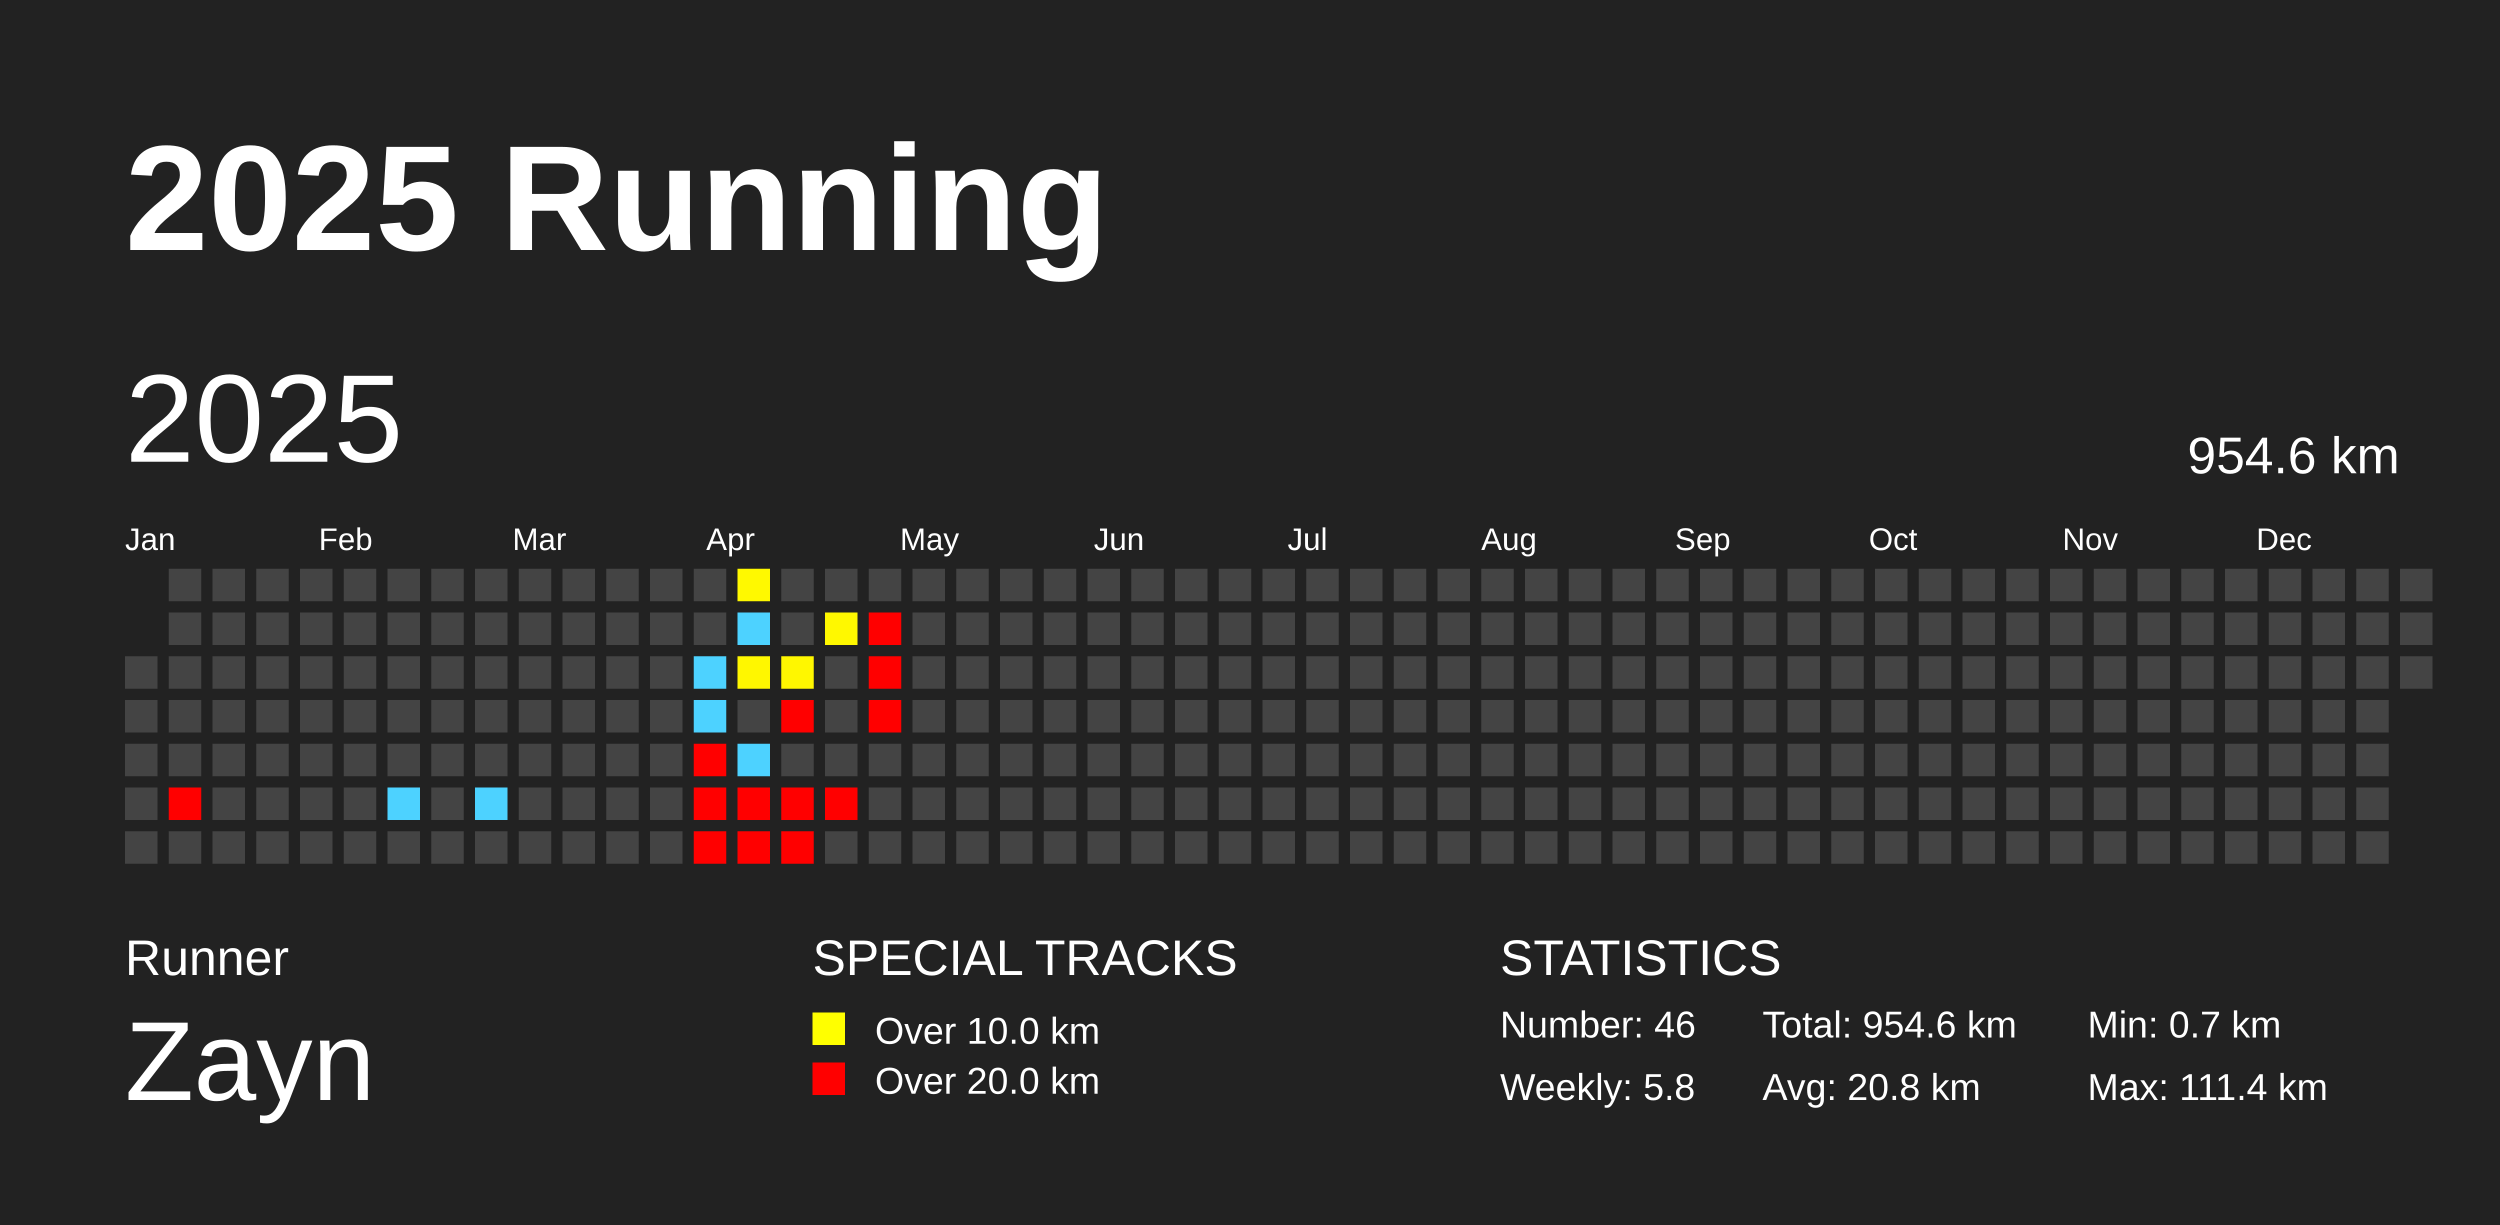
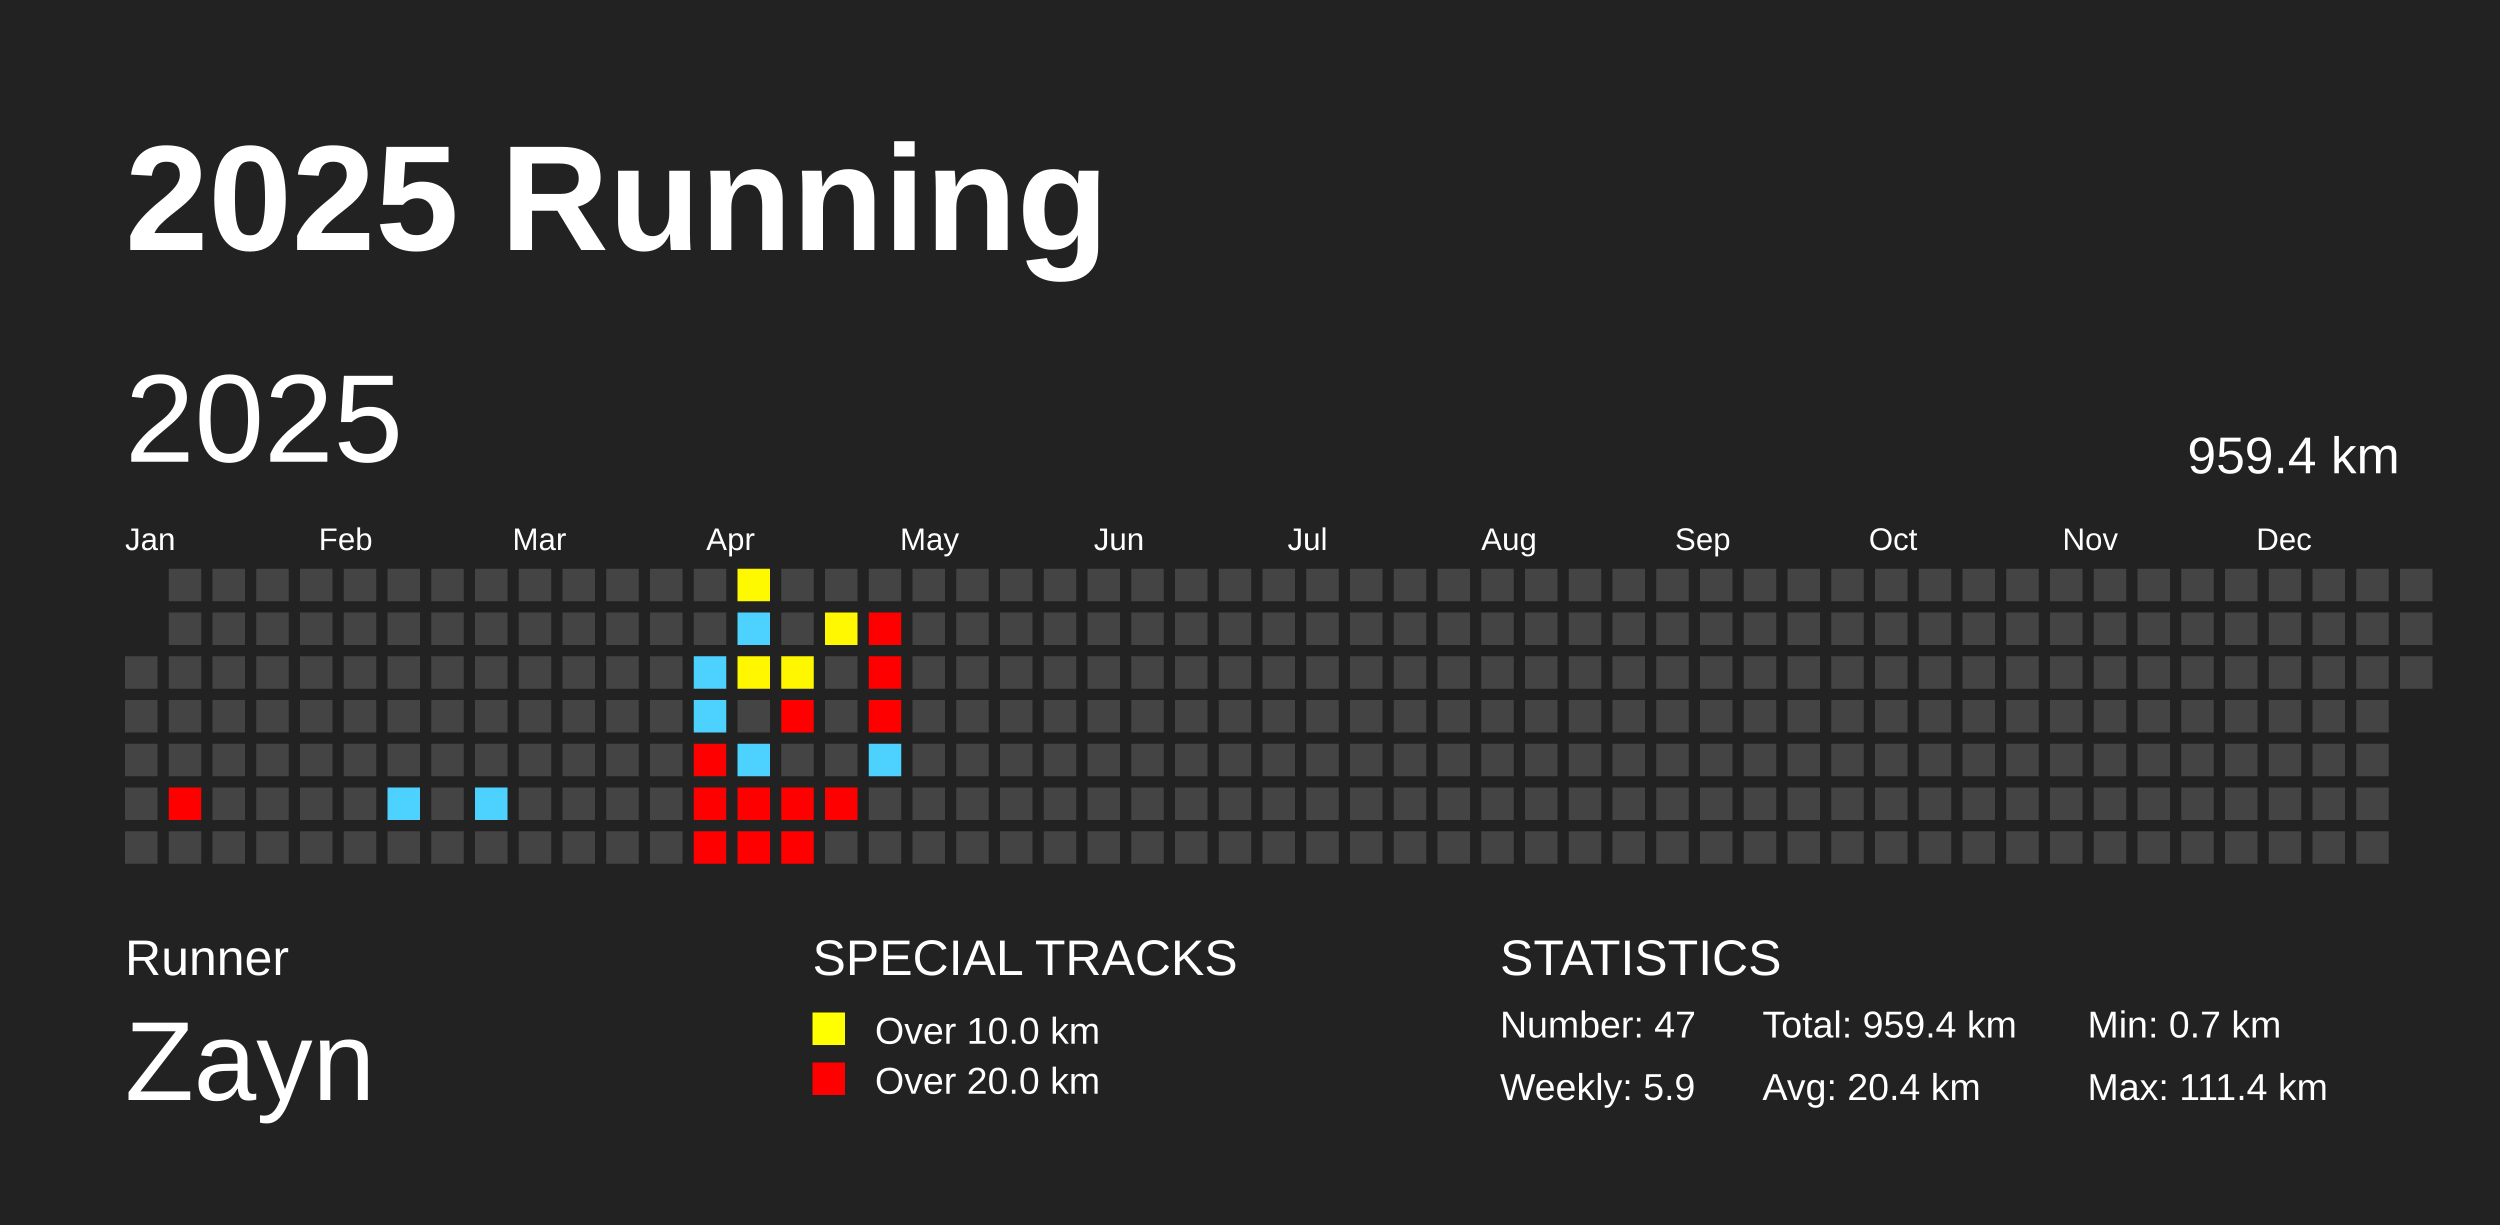
<svg xmlns="http://www.w3.org/2000/svg" baseProfile="full" height="98mm" version="1.1" viewBox="0,0,200,98" width="200mm">
  <defs />
  <rect fill="#222222" height="98" width="200" x="0" y="0" />
  <text fill="#FFFFFF" style="font-size:12px; font-family:Arial; font-weight:bold;" x="10" y="20">2025 Running</text>
  <text fill="#FFFFFF" style="font-size:4px; font-family:Arial" x="10" y="78">Runner</text>
  <text fill="#FFFFFF" style="font-size:9px; font-family:Arial" x="10" y="88">Zayn</text>
  <text fill="#FFFFFF" style="font-size:4px; font-family:Arial" x="65" y="78">SPECIAL TRACKS</text>
  <rect fill="yellow" height="2.6" width="2.6" x="65" y="81" />
  <text fill="#FFFFFF" style="font-size:3px; font-family:Arial" x="70" y="83.5">Over 10.0 km</text>
  <rect fill="red" height="2.6" width="2.6" x="65" y="85" />
  <text fill="#FFFFFF" style="font-size:3px; font-family:Arial" x="70" y="87.5">Over 20.0 km</text>
  <text fill="#FFFFFF" style="font-size:4px; font-family:Arial" x="120" y="78">STATISTICS</text>
-   <text fill="#FFFFFF" style="font-size:3px; font-family:Arial" x="120" y="83">Number: 46</text>
-   <text fill="#FFFFFF" style="font-size:3px; font-family:Arial" x="120" y="88">Weekly: 5.8</text>
-   <text fill="#FFFFFF" style="font-size:3px; font-family:Arial" x="141" y="83">Total: 954.6 km</text>
-   <text fill="#FFFFFF" style="font-size:3px; font-family:Arial" x="141" y="88">Avg: 20.8 km</text>
+   <text fill="#FFFFFF" style="font-size:3px; font-family:Arial" x="120" y="83">Number: 47</text>
+   <text fill="#FFFFFF" style="font-size:3px; font-family:Arial" x="120" y="88">Weekly: 5.9</text>
+   <text fill="#FFFFFF" style="font-size:3px; font-family:Arial" x="141" y="83">Total: 959.4 km</text>
+   <text fill="#FFFFFF" style="font-size:3px; font-family:Arial" x="141" y="88">Avg: 20.4 km</text>
  <text fill="#FFFFFF" style="font-size:3px; font-family:Arial" x="167" y="83">Min: 0.7 km</text>
  <text fill="#FFFFFF" style="font-size:3px; font-family:Arial" x="167" y="88">Max: 111.4 km</text>
  <text dominant-baseline="hanging" fill="#FFFFFF" style="font-size:10.0px; font-family:Arial;" x="10" y="30">2025</text>
-   <text dominant-baseline="hanging" fill="#FFFFFF" style="font-size:4.125px; font-family:Arial;" x="175" y="35">954.6 km</text>
+   <text dominant-baseline="hanging" fill="#FFFFFF" style="font-size:4.125px; font-family:Arial;" x="175" y="35">959.4 km</text>
  <text fill="#FFFFFF" style="font-size:2.5px; font-family:Arial" x="10.0" y="44">Jan</text>
  <text fill="#FFFFFF" style="font-size:2.5px; font-family:Arial" x="25.5" y="44">Feb</text>
  <text fill="#FFFFFF" style="font-size:2.5px; font-family:Arial" x="41.0" y="44">Mar</text>
  <text fill="#FFFFFF" style="font-size:2.5px; font-family:Arial" x="56.5" y="44">Apr</text>
  <text fill="#FFFFFF" style="font-size:2.5px; font-family:Arial" x="72.0" y="44">May</text>
  <text fill="#FFFFFF" style="font-size:2.5px; font-family:Arial" x="87.5" y="44">Jun</text>
  <text fill="#FFFFFF" style="font-size:2.5px; font-family:Arial" x="103.0" y="44">Jul</text>
  <text fill="#FFFFFF" style="font-size:2.5px; font-family:Arial" x="118.5" y="44">Aug</text>
  <text fill="#FFFFFF" style="font-size:2.5px; font-family:Arial" x="134.0" y="44">Sep</text>
  <text fill="#FFFFFF" style="font-size:2.5px; font-family:Arial" x="149.5" y="44">Oct</text>
  <text fill="#FFFFFF" style="font-size:2.5px; font-family:Arial" x="165.0" y="44">Nov</text>
  <text fill="#FFFFFF" style="font-size:2.5px; font-family:Arial" x="180.5" y="44">Dec</text>
  <rect fill="#444444" height="2.6" width="2.6" x="10.0" y="52.5" />
  <rect fill="#444444" height="2.6" width="2.6" x="10.0" y="56.0" />
  <rect fill="#444444" height="2.6" width="2.6" x="10.0" y="59.5" />
  <rect fill="#444444" height="2.6" width="2.6" x="10.0" y="63.0" />
  <rect fill="#444444" height="2.6" width="2.6" x="10.0" y="66.5" />
  <rect fill="#444444" height="2.6" width="2.6" x="13.5" y="45.5" />
  <rect fill="#444444" height="2.6" width="2.6" x="13.5" y="49.0" />
  <rect fill="#444444" height="2.6" width="2.6" x="13.5" y="52.5" />
  <rect fill="#444444" height="2.6" width="2.6" x="13.5" y="56.0" />
  <rect fill="#444444" height="2.6" width="2.6" x="13.5" y="59.5" />
  <rect fill="red" height="2.6" width="2.6" x="13.5" y="63.0" />
  <rect fill="#444444" height="2.6" width="2.6" x="13.5" y="66.5" />
  <rect fill="#444444" height="2.6" width="2.6" x="17.0" y="45.5" />
  <rect fill="#444444" height="2.6" width="2.6" x="17.0" y="49.0" />
  <rect fill="#444444" height="2.6" width="2.6" x="17.0" y="52.5" />
  <rect fill="#444444" height="2.6" width="2.6" x="17.0" y="56.0" />
  <rect fill="#444444" height="2.6" width="2.6" x="17.0" y="59.5" />
  <rect fill="#444444" height="2.6" width="2.6" x="17.0" y="63.0" />
  <rect fill="#444444" height="2.6" width="2.6" x="17.0" y="66.5" />
  <rect fill="#444444" height="2.6" width="2.6" x="20.5" y="45.5" />
  <rect fill="#444444" height="2.6" width="2.6" x="20.5" y="49.0" />
  <rect fill="#444444" height="2.6" width="2.6" x="20.5" y="52.5" />
  <rect fill="#444444" height="2.6" width="2.6" x="20.5" y="56.0" />
  <rect fill="#444444" height="2.6" width="2.6" x="20.5" y="59.5" />
  <rect fill="#444444" height="2.6" width="2.6" x="20.5" y="63.0" />
  <rect fill="#444444" height="2.6" width="2.6" x="20.5" y="66.5" />
  <rect fill="#444444" height="2.6" width="2.6" x="24.0" y="45.5" />
  <rect fill="#444444" height="2.6" width="2.6" x="24.0" y="49.0" />
  <rect fill="#444444" height="2.6" width="2.6" x="24.0" y="52.5" />
  <rect fill="#444444" height="2.6" width="2.6" x="24.0" y="56.0" />
  <rect fill="#444444" height="2.6" width="2.6" x="24.0" y="59.5" />
  <rect fill="#444444" height="2.6" width="2.6" x="24.0" y="63.0" />
  <rect fill="#444444" height="2.6" width="2.6" x="24.0" y="66.5" />
  <rect fill="#444444" height="2.6" width="2.6" x="27.5" y="45.5" />
  <rect fill="#444444" height="2.6" width="2.6" x="27.5" y="49.0" />
  <rect fill="#444444" height="2.6" width="2.6" x="27.5" y="52.5" />
  <rect fill="#444444" height="2.6" width="2.6" x="27.5" y="56.0" />
  <rect fill="#444444" height="2.6" width="2.6" x="27.5" y="59.5" />
  <rect fill="#444444" height="2.6" width="2.6" x="27.5" y="63.0" />
  <rect fill="#444444" height="2.6" width="2.6" x="27.5" y="66.5" />
  <rect fill="#444444" height="2.6" width="2.6" x="31.0" y="45.5" />
  <rect fill="#444444" height="2.6" width="2.6" x="31.0" y="49.0" />
  <rect fill="#444444" height="2.6" width="2.6" x="31.0" y="52.5" />
  <rect fill="#444444" height="2.6" width="2.6" x="31.0" y="56.0" />
  <rect fill="#444444" height="2.6" width="2.6" x="31.0" y="59.5" />
  <rect fill="#4dd2ff" height="2.6" width="2.6" x="31.0" y="63.0" />
  <rect fill="#444444" height="2.6" width="2.6" x="31.0" y="66.5" />
  <rect fill="#444444" height="2.6" width="2.6" x="34.5" y="45.5" />
  <rect fill="#444444" height="2.6" width="2.6" x="34.5" y="49.0" />
  <rect fill="#444444" height="2.6" width="2.6" x="34.5" y="52.5" />
  <rect fill="#444444" height="2.6" width="2.6" x="34.5" y="56.0" />
  <rect fill="#444444" height="2.6" width="2.6" x="34.5" y="59.5" />
  <rect fill="#444444" height="2.6" width="2.6" x="34.5" y="63.0" />
  <rect fill="#444444" height="2.6" width="2.6" x="34.5" y="66.5" />
  <rect fill="#444444" height="2.6" width="2.6" x="38.0" y="45.5" />
  <rect fill="#444444" height="2.6" width="2.6" x="38.0" y="49.0" />
  <rect fill="#444444" height="2.6" width="2.6" x="38.0" y="52.5" />
  <rect fill="#444444" height="2.6" width="2.6" x="38.0" y="56.0" />
  <rect fill="#444444" height="2.6" width="2.6" x="38.0" y="59.5" />
  <rect fill="#4dd2ff" height="2.6" width="2.6" x="38.0" y="63.0" />
  <rect fill="#444444" height="2.6" width="2.6" x="38.0" y="66.5" />
  <rect fill="#444444" height="2.6" width="2.6" x="41.5" y="45.5" />
  <rect fill="#444444" height="2.6" width="2.6" x="41.5" y="49.0" />
  <rect fill="#444444" height="2.6" width="2.6" x="41.5" y="52.5" />
  <rect fill="#444444" height="2.6" width="2.6" x="41.5" y="56.0" />
  <rect fill="#444444" height="2.6" width="2.6" x="41.5" y="59.5" />
  <rect fill="#444444" height="2.6" width="2.6" x="41.5" y="63.0" />
  <rect fill="#444444" height="2.6" width="2.6" x="41.5" y="66.5" />
  <rect fill="#444444" height="2.6" width="2.6" x="45.0" y="45.5" />
  <rect fill="#444444" height="2.6" width="2.6" x="45.0" y="49.0" />
  <rect fill="#444444" height="2.6" width="2.6" x="45.0" y="52.5" />
  <rect fill="#444444" height="2.6" width="2.6" x="45.0" y="56.0" />
  <rect fill="#444444" height="2.6" width="2.6" x="45.0" y="59.5" />
  <rect fill="#444444" height="2.6" width="2.6" x="45.0" y="63.0" />
  <rect fill="#444444" height="2.6" width="2.6" x="45.0" y="66.5" />
  <rect fill="#444444" height="2.6" width="2.6" x="48.5" y="45.5" />
  <rect fill="#444444" height="2.6" width="2.6" x="48.5" y="49.0" />
  <rect fill="#444444" height="2.6" width="2.6" x="48.5" y="52.5" />
  <rect fill="#444444" height="2.6" width="2.6" x="48.5" y="56.0" />
  <rect fill="#444444" height="2.6" width="2.6" x="48.5" y="59.5" />
  <rect fill="#444444" height="2.6" width="2.6" x="48.5" y="63.0" />
  <rect fill="#444444" height="2.6" width="2.6" x="48.5" y="66.5" />
  <rect fill="#444444" height="2.6" width="2.6" x="52.0" y="45.5" />
  <rect fill="#444444" height="2.6" width="2.6" x="52.0" y="49.0" />
  <rect fill="#444444" height="2.6" width="2.6" x="52.0" y="52.5" />
  <rect fill="#444444" height="2.6" width="2.6" x="52.0" y="56.0" />
  <rect fill="#444444" height="2.6" width="2.6" x="52.0" y="59.5" />
  <rect fill="#444444" height="2.6" width="2.6" x="52.0" y="63.0" />
  <rect fill="#444444" height="2.6" width="2.6" x="52.0" y="66.5" />
  <rect fill="#444444" height="2.6" width="2.6" x="55.5" y="45.5" />
  <rect fill="#444444" height="2.6" width="2.6" x="55.5" y="49.0" />
  <rect fill="#4dd2ff" height="2.6" width="2.6" x="55.5" y="52.5" />
  <rect fill="#4dd2ff" height="2.6" width="2.6" x="55.5" y="56.0" />
  <rect fill="red" height="2.6" width="2.6" x="55.5" y="59.5" />
  <rect fill="red" height="2.6" width="2.6" x="55.5" y="63.0" />
  <rect fill="red" height="2.6" width="2.6" x="55.5" y="66.5" />
  <rect fill="#fff900" height="2.6" width="2.6" x="59.0" y="45.5" />
  <rect fill="#4dd2ff" height="2.6" width="2.6" x="59.0" y="49.0" />
  <rect fill="#fff700" height="2.6" width="2.6" x="59.0" y="52.5" />
  <rect fill="#444444" height="2.6" width="2.6" x="59.0" y="56.0" />
  <rect fill="#4dd2ff" height="2.6" width="2.6" x="59.0" y="59.5" />
  <rect fill="red" height="2.6" width="2.6" x="59.0" y="63.0" />
  <rect fill="red" height="2.6" width="2.6" x="59.0" y="66.5" />
  <rect fill="#444444" height="2.6" width="2.6" x="62.5" y="45.5" />
  <rect fill="#444444" height="2.6" width="2.6" x="62.5" y="49.0" />
  <rect fill="#fff700" height="2.6" width="2.6" x="62.5" y="52.5" />
  <rect fill="red" height="2.6" width="2.6" x="62.5" y="56.0" />
  <rect fill="#444444" height="2.6" width="2.6" x="62.5" y="59.5" />
  <rect fill="red" height="2.6" width="2.6" x="62.5" y="63.0" />
  <rect fill="red" height="2.6" width="2.6" x="62.5" y="66.5" />
  <rect fill="#444444" height="2.6" width="2.6" x="66.0" y="45.5" />
  <rect fill="#fff800" height="2.6" width="2.6" x="66.0" y="49.0" />
  <rect fill="#444444" height="2.6" width="2.6" x="66.0" y="52.5" />
  <rect fill="#444444" height="2.6" width="2.6" x="66.0" y="56.0" />
  <rect fill="#444444" height="2.6" width="2.6" x="66.0" y="59.5" />
  <rect fill="red" height="2.6" width="2.6" x="66.0" y="63.0" />
  <rect fill="#444444" height="2.6" width="2.6" x="66.0" y="66.5" />
  <rect fill="#444444" height="2.6" width="2.6" x="69.5" y="45.5" />
  <rect fill="red" height="2.6" width="2.6" x="69.5" y="49.0" />
  <rect fill="red" height="2.6" width="2.6" x="69.5" y="52.5" />
  <rect fill="red" height="2.6" width="2.6" x="69.5" y="56.0" />
-   <rect fill="#444444" height="2.6" width="2.6" x="69.5" y="59.5" />
+   <rect fill="#4dd2ff" height="2.6" width="2.6" x="69.5" y="59.5" />
  <rect fill="#444444" height="2.6" width="2.6" x="69.5" y="63.0" />
  <rect fill="#444444" height="2.6" width="2.6" x="69.5" y="66.5" />
  <rect fill="#444444" height="2.6" width="2.6" x="73.0" y="45.5" />
  <rect fill="#444444" height="2.6" width="2.6" x="73.0" y="49.0" />
  <rect fill="#444444" height="2.6" width="2.6" x="73.0" y="52.5" />
  <rect fill="#444444" height="2.6" width="2.6" x="73.0" y="56.0" />
  <rect fill="#444444" height="2.6" width="2.6" x="73.0" y="59.5" />
  <rect fill="#444444" height="2.6" width="2.6" x="73.0" y="63.0" />
  <rect fill="#444444" height="2.6" width="2.6" x="73.0" y="66.5" />
  <rect fill="#444444" height="2.6" width="2.6" x="76.5" y="45.5" />
  <rect fill="#444444" height="2.6" width="2.6" x="76.5" y="49.0" />
  <rect fill="#444444" height="2.6" width="2.6" x="76.5" y="52.5" />
  <rect fill="#444444" height="2.6" width="2.6" x="76.5" y="56.0" />
  <rect fill="#444444" height="2.6" width="2.6" x="76.5" y="59.5" />
  <rect fill="#444444" height="2.6" width="2.6" x="76.5" y="63.0" />
  <rect fill="#444444" height="2.6" width="2.6" x="76.5" y="66.5" />
  <rect fill="#444444" height="2.6" width="2.6" x="80.0" y="45.5" />
  <rect fill="#444444" height="2.6" width="2.6" x="80.0" y="49.0" />
  <rect fill="#444444" height="2.6" width="2.6" x="80.0" y="52.5" />
  <rect fill="#444444" height="2.6" width="2.6" x="80.0" y="56.0" />
  <rect fill="#444444" height="2.6" width="2.6" x="80.0" y="59.5" />
  <rect fill="#444444" height="2.6" width="2.6" x="80.0" y="63.0" />
  <rect fill="#444444" height="2.6" width="2.6" x="80.0" y="66.5" />
  <rect fill="#444444" height="2.6" width="2.6" x="83.5" y="45.5" />
  <rect fill="#444444" height="2.6" width="2.6" x="83.5" y="49.0" />
  <rect fill="#444444" height="2.6" width="2.6" x="83.5" y="52.5" />
  <rect fill="#444444" height="2.6" width="2.6" x="83.5" y="56.0" />
  <rect fill="#444444" height="2.6" width="2.6" x="83.5" y="59.5" />
  <rect fill="#444444" height="2.6" width="2.6" x="83.5" y="63.0" />
  <rect fill="#444444" height="2.6" width="2.6" x="83.5" y="66.5" />
  <rect fill="#444444" height="2.6" width="2.6" x="87.0" y="45.5" />
  <rect fill="#444444" height="2.6" width="2.6" x="87.0" y="49.0" />
  <rect fill="#444444" height="2.6" width="2.6" x="87.0" y="52.5" />
  <rect fill="#444444" height="2.6" width="2.6" x="87.0" y="56.0" />
  <rect fill="#444444" height="2.6" width="2.6" x="87.0" y="59.5" />
  <rect fill="#444444" height="2.6" width="2.6" x="87.0" y="63.0" />
  <rect fill="#444444" height="2.6" width="2.6" x="87.0" y="66.5" />
  <rect fill="#444444" height="2.6" width="2.6" x="90.5" y="45.5" />
  <rect fill="#444444" height="2.6" width="2.6" x="90.5" y="49.0" />
  <rect fill="#444444" height="2.6" width="2.6" x="90.5" y="52.5" />
  <rect fill="#444444" height="2.6" width="2.6" x="90.5" y="56.0" />
  <rect fill="#444444" height="2.6" width="2.6" x="90.5" y="59.5" />
  <rect fill="#444444" height="2.6" width="2.6" x="90.5" y="63.0" />
  <rect fill="#444444" height="2.6" width="2.6" x="90.5" y="66.5" />
  <rect fill="#444444" height="2.6" width="2.6" x="94.0" y="45.5" />
  <rect fill="#444444" height="2.6" width="2.6" x="94.0" y="49.0" />
  <rect fill="#444444" height="2.6" width="2.6" x="94.0" y="52.5" />
  <rect fill="#444444" height="2.6" width="2.6" x="94.0" y="56.0" />
  <rect fill="#444444" height="2.6" width="2.6" x="94.0" y="59.5" />
  <rect fill="#444444" height="2.6" width="2.6" x="94.0" y="63.0" />
  <rect fill="#444444" height="2.6" width="2.6" x="94.0" y="66.5" />
  <rect fill="#444444" height="2.6" width="2.6" x="97.5" y="45.5" />
  <rect fill="#444444" height="2.6" width="2.6" x="97.5" y="49.0" />
  <rect fill="#444444" height="2.6" width="2.6" x="97.5" y="52.5" />
  <rect fill="#444444" height="2.6" width="2.6" x="97.5" y="56.0" />
  <rect fill="#444444" height="2.6" width="2.6" x="97.5" y="59.5" />
  <rect fill="#444444" height="2.6" width="2.6" x="97.5" y="63.0" />
  <rect fill="#444444" height="2.6" width="2.6" x="97.5" y="66.5" />
  <rect fill="#444444" height="2.6" width="2.6" x="101.0" y="45.5" />
  <rect fill="#444444" height="2.6" width="2.6" x="101.0" y="49.0" />
  <rect fill="#444444" height="2.6" width="2.6" x="101.0" y="52.5" />
  <rect fill="#444444" height="2.6" width="2.6" x="101.0" y="56.0" />
  <rect fill="#444444" height="2.6" width="2.6" x="101.0" y="59.5" />
  <rect fill="#444444" height="2.6" width="2.6" x="101.0" y="63.0" />
  <rect fill="#444444" height="2.6" width="2.6" x="101.0" y="66.5" />
  <rect fill="#444444" height="2.6" width="2.6" x="104.5" y="45.5" />
  <rect fill="#444444" height="2.6" width="2.6" x="104.5" y="49.0" />
  <rect fill="#444444" height="2.6" width="2.6" x="104.5" y="52.5" />
  <rect fill="#444444" height="2.6" width="2.6" x="104.5" y="56.0" />
  <rect fill="#444444" height="2.6" width="2.6" x="104.5" y="59.5" />
  <rect fill="#444444" height="2.6" width="2.6" x="104.5" y="63.0" />
  <rect fill="#444444" height="2.6" width="2.6" x="104.5" y="66.5" />
  <rect fill="#444444" height="2.6" width="2.6" x="108.0" y="45.5" />
  <rect fill="#444444" height="2.6" width="2.6" x="108.0" y="49.0" />
  <rect fill="#444444" height="2.6" width="2.6" x="108.0" y="52.5" />
  <rect fill="#444444" height="2.6" width="2.6" x="108.0" y="56.0" />
  <rect fill="#444444" height="2.6" width="2.6" x="108.0" y="59.5" />
  <rect fill="#444444" height="2.6" width="2.6" x="108.0" y="63.0" />
  <rect fill="#444444" height="2.6" width="2.6" x="108.0" y="66.5" />
  <rect fill="#444444" height="2.6" width="2.6" x="111.5" y="45.5" />
  <rect fill="#444444" height="2.6" width="2.6" x="111.5" y="49.0" />
  <rect fill="#444444" height="2.6" width="2.6" x="111.5" y="52.5" />
  <rect fill="#444444" height="2.6" width="2.6" x="111.5" y="56.0" />
  <rect fill="#444444" height="2.6" width="2.6" x="111.5" y="59.5" />
  <rect fill="#444444" height="2.6" width="2.6" x="111.5" y="63.0" />
  <rect fill="#444444" height="2.6" width="2.6" x="111.5" y="66.5" />
  <rect fill="#444444" height="2.6" width="2.6" x="115.0" y="45.5" />
  <rect fill="#444444" height="2.6" width="2.6" x="115.0" y="49.0" />
  <rect fill="#444444" height="2.6" width="2.6" x="115.0" y="52.5" />
  <rect fill="#444444" height="2.6" width="2.6" x="115.0" y="56.0" />
  <rect fill="#444444" height="2.6" width="2.6" x="115.0" y="59.5" />
  <rect fill="#444444" height="2.6" width="2.6" x="115.0" y="63.0" />
  <rect fill="#444444" height="2.6" width="2.6" x="115.0" y="66.5" />
  <rect fill="#444444" height="2.6" width="2.6" x="118.5" y="45.5" />
  <rect fill="#444444" height="2.6" width="2.6" x="118.5" y="49.0" />
  <rect fill="#444444" height="2.6" width="2.6" x="118.5" y="52.5" />
  <rect fill="#444444" height="2.6" width="2.6" x="118.5" y="56.0" />
  <rect fill="#444444" height="2.6" width="2.6" x="118.5" y="59.5" />
  <rect fill="#444444" height="2.6" width="2.6" x="118.5" y="63.0" />
  <rect fill="#444444" height="2.6" width="2.6" x="118.5" y="66.5" />
  <rect fill="#444444" height="2.6" width="2.6" x="122.0" y="45.5" />
  <rect fill="#444444" height="2.6" width="2.6" x="122.0" y="49.0" />
  <rect fill="#444444" height="2.6" width="2.6" x="122.0" y="52.5" />
  <rect fill="#444444" height="2.6" width="2.6" x="122.0" y="56.0" />
  <rect fill="#444444" height="2.6" width="2.6" x="122.0" y="59.5" />
  <rect fill="#444444" height="2.6" width="2.6" x="122.0" y="63.0" />
  <rect fill="#444444" height="2.6" width="2.6" x="122.0" y="66.5" />
  <rect fill="#444444" height="2.6" width="2.6" x="125.5" y="45.5" />
  <rect fill="#444444" height="2.6" width="2.6" x="125.5" y="49.0" />
  <rect fill="#444444" height="2.6" width="2.6" x="125.5" y="52.5" />
  <rect fill="#444444" height="2.6" width="2.6" x="125.5" y="56.0" />
  <rect fill="#444444" height="2.6" width="2.6" x="125.5" y="59.5" />
  <rect fill="#444444" height="2.6" width="2.6" x="125.5" y="63.0" />
  <rect fill="#444444" height="2.6" width="2.6" x="125.5" y="66.5" />
  <rect fill="#444444" height="2.6" width="2.6" x="129.0" y="45.5" />
  <rect fill="#444444" height="2.6" width="2.6" x="129.0" y="49.0" />
  <rect fill="#444444" height="2.6" width="2.6" x="129.0" y="52.5" />
  <rect fill="#444444" height="2.6" width="2.6" x="129.0" y="56.0" />
  <rect fill="#444444" height="2.6" width="2.6" x="129.0" y="59.5" />
  <rect fill="#444444" height="2.6" width="2.6" x="129.0" y="63.0" />
  <rect fill="#444444" height="2.6" width="2.6" x="129.0" y="66.5" />
  <rect fill="#444444" height="2.6" width="2.6" x="132.5" y="45.5" />
  <rect fill="#444444" height="2.6" width="2.6" x="132.5" y="49.0" />
  <rect fill="#444444" height="2.6" width="2.6" x="132.5" y="52.5" />
  <rect fill="#444444" height="2.6" width="2.6" x="132.5" y="56.0" />
  <rect fill="#444444" height="2.6" width="2.6" x="132.5" y="59.5" />
  <rect fill="#444444" height="2.6" width="2.6" x="132.5" y="63.0" />
  <rect fill="#444444" height="2.6" width="2.6" x="132.5" y="66.5" />
  <rect fill="#444444" height="2.6" width="2.6" x="136.0" y="45.5" />
  <rect fill="#444444" height="2.6" width="2.6" x="136.0" y="49.0" />
  <rect fill="#444444" height="2.6" width="2.6" x="136.0" y="52.5" />
  <rect fill="#444444" height="2.6" width="2.6" x="136.0" y="56.0" />
  <rect fill="#444444" height="2.6" width="2.6" x="136.0" y="59.5" />
  <rect fill="#444444" height="2.6" width="2.6" x="136.0" y="63.0" />
  <rect fill="#444444" height="2.6" width="2.6" x="136.0" y="66.5" />
  <rect fill="#444444" height="2.6" width="2.6" x="139.5" y="45.5" />
  <rect fill="#444444" height="2.6" width="2.6" x="139.5" y="49.0" />
  <rect fill="#444444" height="2.6" width="2.6" x="139.5" y="52.5" />
  <rect fill="#444444" height="2.6" width="2.6" x="139.5" y="56.0" />
  <rect fill="#444444" height="2.6" width="2.6" x="139.5" y="59.5" />
  <rect fill="#444444" height="2.6" width="2.6" x="139.5" y="63.0" />
  <rect fill="#444444" height="2.6" width="2.6" x="139.5" y="66.5" />
  <rect fill="#444444" height="2.6" width="2.6" x="143.0" y="45.5" />
  <rect fill="#444444" height="2.6" width="2.6" x="143.0" y="49.0" />
  <rect fill="#444444" height="2.6" width="2.6" x="143.0" y="52.5" />
  <rect fill="#444444" height="2.6" width="2.6" x="143.0" y="56.0" />
  <rect fill="#444444" height="2.6" width="2.6" x="143.0" y="59.5" />
  <rect fill="#444444" height="2.6" width="2.6" x="143.0" y="63.0" />
  <rect fill="#444444" height="2.6" width="2.6" x="143.0" y="66.5" />
  <rect fill="#444444" height="2.6" width="2.6" x="146.5" y="45.5" />
  <rect fill="#444444" height="2.6" width="2.6" x="146.5" y="49.0" />
  <rect fill="#444444" height="2.6" width="2.6" x="146.5" y="52.5" />
  <rect fill="#444444" height="2.6" width="2.6" x="146.5" y="56.0" />
  <rect fill="#444444" height="2.6" width="2.6" x="146.5" y="59.5" />
  <rect fill="#444444" height="2.6" width="2.6" x="146.5" y="63.0" />
  <rect fill="#444444" height="2.6" width="2.6" x="146.5" y="66.5" />
  <rect fill="#444444" height="2.6" width="2.6" x="150.0" y="45.5" />
  <rect fill="#444444" height="2.6" width="2.6" x="150.0" y="49.0" />
  <rect fill="#444444" height="2.6" width="2.6" x="150.0" y="52.5" />
  <rect fill="#444444" height="2.6" width="2.6" x="150.0" y="56.0" />
  <rect fill="#444444" height="2.6" width="2.6" x="150.0" y="59.5" />
  <rect fill="#444444" height="2.6" width="2.6" x="150.0" y="63.0" />
  <rect fill="#444444" height="2.6" width="2.6" x="150.0" y="66.5" />
  <rect fill="#444444" height="2.6" width="2.6" x="153.5" y="45.5" />
  <rect fill="#444444" height="2.6" width="2.6" x="153.5" y="49.0" />
  <rect fill="#444444" height="2.6" width="2.6" x="153.5" y="52.5" />
  <rect fill="#444444" height="2.6" width="2.6" x="153.5" y="56.0" />
  <rect fill="#444444" height="2.6" width="2.6" x="153.5" y="59.5" />
  <rect fill="#444444" height="2.6" width="2.6" x="153.5" y="63.0" />
  <rect fill="#444444" height="2.6" width="2.6" x="153.5" y="66.5" />
  <rect fill="#444444" height="2.6" width="2.6" x="157.0" y="45.5" />
  <rect fill="#444444" height="2.6" width="2.6" x="157.0" y="49.0" />
  <rect fill="#444444" height="2.6" width="2.6" x="157.0" y="52.5" />
  <rect fill="#444444" height="2.6" width="2.6" x="157.0" y="56.0" />
  <rect fill="#444444" height="2.6" width="2.6" x="157.0" y="59.5" />
  <rect fill="#444444" height="2.6" width="2.6" x="157.0" y="63.0" />
  <rect fill="#444444" height="2.6" width="2.6" x="157.0" y="66.5" />
  <rect fill="#444444" height="2.6" width="2.6" x="160.5" y="45.5" />
  <rect fill="#444444" height="2.6" width="2.6" x="160.5" y="49.0" />
  <rect fill="#444444" height="2.6" width="2.6" x="160.5" y="52.5" />
  <rect fill="#444444" height="2.6" width="2.6" x="160.5" y="56.0" />
  <rect fill="#444444" height="2.6" width="2.6" x="160.5" y="59.5" />
  <rect fill="#444444" height="2.6" width="2.6" x="160.5" y="63.0" />
  <rect fill="#444444" height="2.6" width="2.6" x="160.5" y="66.5" />
  <rect fill="#444444" height="2.6" width="2.6" x="164.0" y="45.5" />
  <rect fill="#444444" height="2.6" width="2.6" x="164.0" y="49.0" />
  <rect fill="#444444" height="2.6" width="2.6" x="164.0" y="52.5" />
  <rect fill="#444444" height="2.6" width="2.6" x="164.0" y="56.0" />
  <rect fill="#444444" height="2.6" width="2.6" x="164.0" y="59.5" />
  <rect fill="#444444" height="2.6" width="2.6" x="164.0" y="63.0" />
  <rect fill="#444444" height="2.6" width="2.6" x="164.0" y="66.5" />
  <rect fill="#444444" height="2.6" width="2.6" x="167.5" y="45.5" />
  <rect fill="#444444" height="2.6" width="2.6" x="167.5" y="49.0" />
  <rect fill="#444444" height="2.6" width="2.6" x="167.5" y="52.5" />
  <rect fill="#444444" height="2.6" width="2.6" x="167.5" y="56.0" />
  <rect fill="#444444" height="2.6" width="2.6" x="167.5" y="59.5" />
  <rect fill="#444444" height="2.6" width="2.6" x="167.5" y="63.0" />
  <rect fill="#444444" height="2.6" width="2.6" x="167.5" y="66.5" />
  <rect fill="#444444" height="2.6" width="2.6" x="171.0" y="45.5" />
  <rect fill="#444444" height="2.6" width="2.6" x="171.0" y="49.0" />
  <rect fill="#444444" height="2.6" width="2.6" x="171.0" y="52.5" />
  <rect fill="#444444" height="2.6" width="2.6" x="171.0" y="56.0" />
  <rect fill="#444444" height="2.6" width="2.6" x="171.0" y="59.5" />
  <rect fill="#444444" height="2.6" width="2.6" x="171.0" y="63.0" />
  <rect fill="#444444" height="2.6" width="2.6" x="171.0" y="66.5" />
  <rect fill="#444444" height="2.6" width="2.6" x="174.5" y="45.5" />
  <rect fill="#444444" height="2.6" width="2.6" x="174.5" y="49.0" />
  <rect fill="#444444" height="2.6" width="2.6" x="174.5" y="52.5" />
  <rect fill="#444444" height="2.6" width="2.6" x="174.5" y="56.0" />
  <rect fill="#444444" height="2.6" width="2.6" x="174.5" y="59.5" />
  <rect fill="#444444" height="2.6" width="2.6" x="174.5" y="63.0" />
  <rect fill="#444444" height="2.6" width="2.6" x="174.5" y="66.5" />
  <rect fill="#444444" height="2.6" width="2.6" x="178.0" y="45.5" />
  <rect fill="#444444" height="2.6" width="2.6" x="178.0" y="49.0" />
  <rect fill="#444444" height="2.6" width="2.6" x="178.0" y="52.5" />
  <rect fill="#444444" height="2.6" width="2.6" x="178.0" y="56.0" />
  <rect fill="#444444" height="2.6" width="2.6" x="178.0" y="59.5" />
  <rect fill="#444444" height="2.6" width="2.6" x="178.0" y="63.0" />
  <rect fill="#444444" height="2.6" width="2.6" x="178.0" y="66.5" />
  <rect fill="#444444" height="2.6" width="2.6" x="181.5" y="45.5" />
  <rect fill="#444444" height="2.6" width="2.6" x="181.5" y="49.0" />
  <rect fill="#444444" height="2.6" width="2.6" x="181.5" y="52.5" />
  <rect fill="#444444" height="2.6" width="2.6" x="181.5" y="56.0" />
  <rect fill="#444444" height="2.6" width="2.6" x="181.5" y="59.5" />
  <rect fill="#444444" height="2.6" width="2.6" x="181.5" y="63.0" />
  <rect fill="#444444" height="2.6" width="2.6" x="181.5" y="66.5" />
  <rect fill="#444444" height="2.6" width="2.6" x="185.0" y="45.5" />
  <rect fill="#444444" height="2.6" width="2.6" x="185.0" y="49.0" />
  <rect fill="#444444" height="2.6" width="2.6" x="185.0" y="52.5" />
  <rect fill="#444444" height="2.6" width="2.6" x="185.0" y="56.0" />
  <rect fill="#444444" height="2.6" width="2.6" x="185.0" y="59.5" />
  <rect fill="#444444" height="2.6" width="2.6" x="185.0" y="63.0" />
  <rect fill="#444444" height="2.6" width="2.6" x="185.0" y="66.5" />
  <rect fill="#444444" height="2.6" width="2.6" x="188.5" y="45.5" />
  <rect fill="#444444" height="2.6" width="2.6" x="188.5" y="49.0" />
  <rect fill="#444444" height="2.6" width="2.6" x="188.5" y="52.5" />
  <rect fill="#444444" height="2.6" width="2.6" x="188.5" y="56.0" />
  <rect fill="#444444" height="2.6" width="2.6" x="188.5" y="59.5" />
  <rect fill="#444444" height="2.6" width="2.6" x="188.5" y="63.0" />
  <rect fill="#444444" height="2.6" width="2.6" x="188.5" y="66.5" />
  <rect fill="#444444" height="2.6" width="2.6" x="192.0" y="45.5" />
  <rect fill="#444444" height="2.6" width="2.6" x="192.0" y="49.0" />
  <rect fill="#444444" height="2.6" width="2.6" x="192.0" y="52.5" />
</svg>
